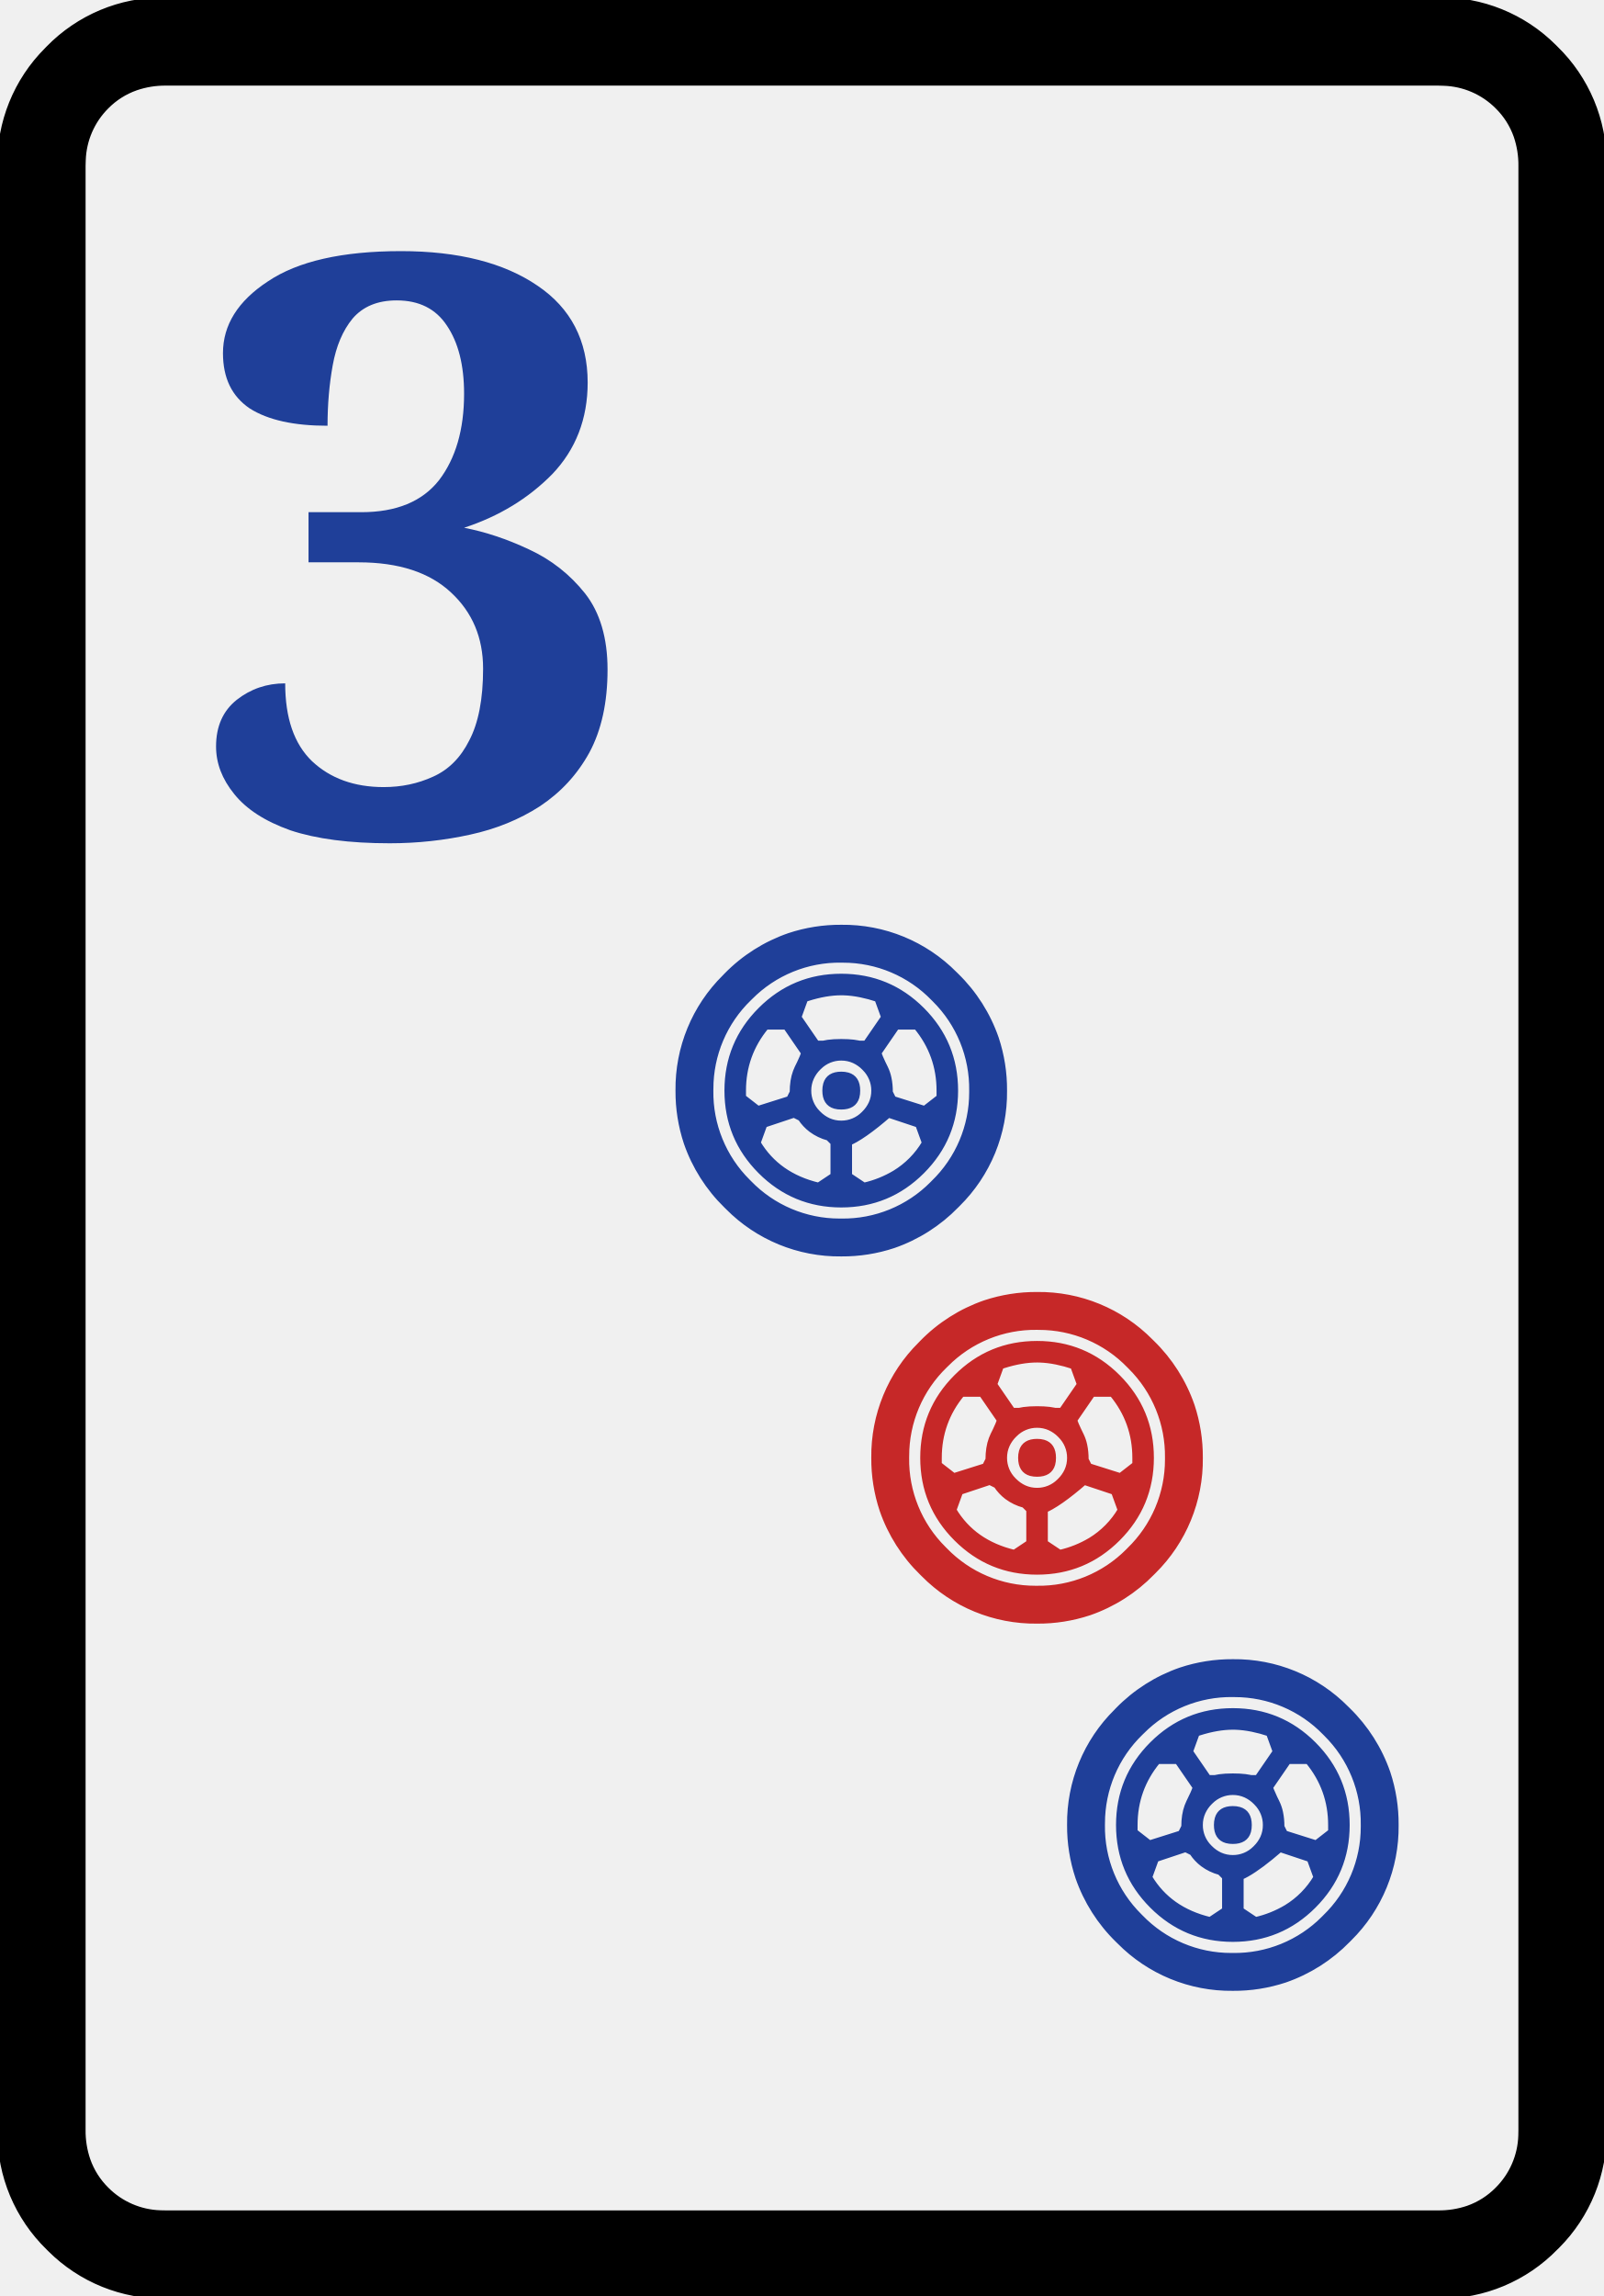
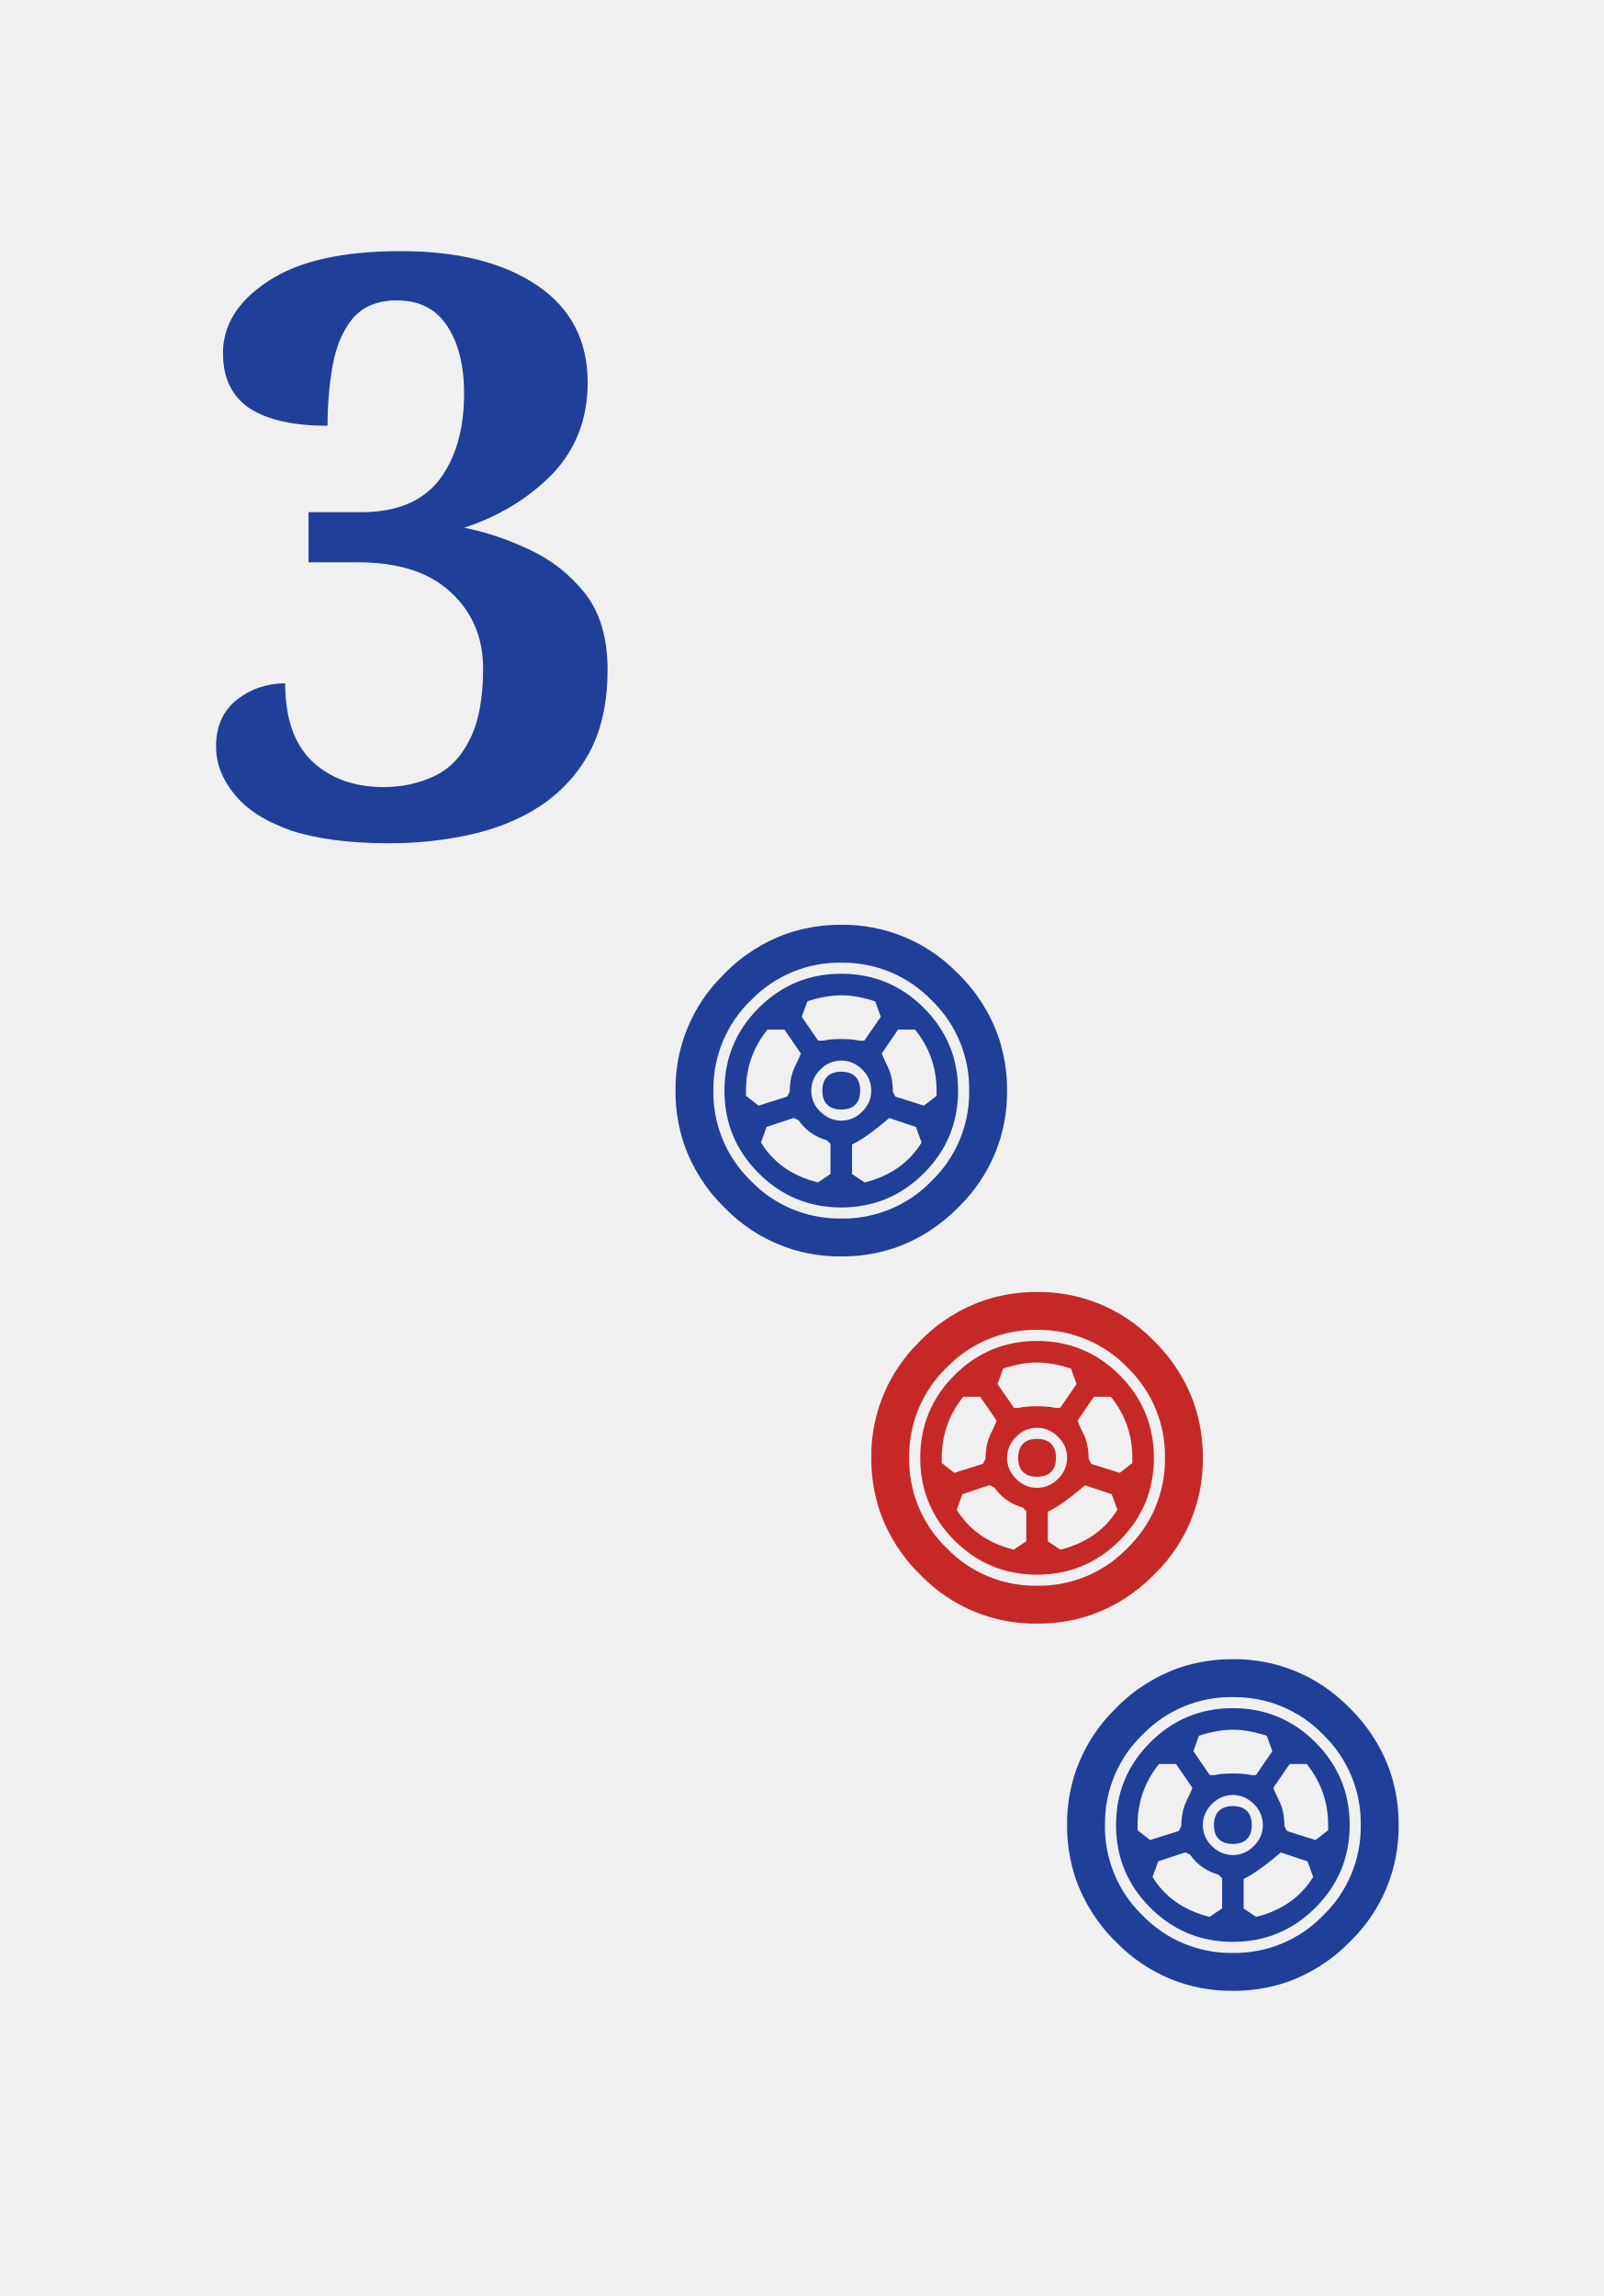
<svg xmlns="http://www.w3.org/2000/svg" width="58" height="83" viewBox="0 0 29 41.5">
-   <g id="svgGroup" stroke-linecap="round" fill-rule="evenodd" font-size="9pt" stroke="#000" stroke-width="0.05mm" fill="#000" style="stroke:#000;stroke-width:0.05mm;fill:#000">
-     <path d="M 0 38.5 L 0 3 A 2.89 2.89 0 0 1 0.848 0.903 A 3.442 3.442 0 0 1 0.875 0.875 A 2.889 2.889 0 0 1 2.961 0.001 A 3.547 3.547 0 0 1 3 0 L 26 0 A 2.89 2.89 0 0 1 28.098 0.848 A 3.442 3.442 0 0 1 28.125 0.875 A 2.889 2.889 0 0 1 29 2.961 A 3.547 3.547 0 0 1 29 3 L 29 38.5 A 2.89 2.89 0 0 1 28.153 40.598 A 3.442 3.442 0 0 1 28.125 40.625 A 2.889 2.889 0 0 1 26.039 41.5 A 3.547 3.547 0 0 1 26 41.5 L 3 41.5 A 2.89 2.89 0 0 1 0.903 40.653 A 3.442 3.442 0 0 1 0.875 40.625 A 2.889 2.889 0 0 1 0.001 38.539 A 3.547 3.547 0 0 1 0 38.5 Z M 3 40 L 26 40 A 1.628 1.628 0 0 0 26.542 39.914 A 1.403 1.403 0 0 0 27.075 39.575 A 1.436 1.436 0 0 0 27.498 38.602 A 1.91 1.91 0 0 0 27.5 38.5 L 27.5 3 A 1.628 1.628 0 0 0 27.414 2.459 A 1.403 1.403 0 0 0 27.075 1.925 A 1.436 1.436 0 0 0 26.102 1.503 A 1.91 1.91 0 0 0 26 1.5 L 3 1.5 A 1.628 1.628 0 0 0 2.459 1.587 A 1.403 1.403 0 0 0 1.925 1.925 A 1.436 1.436 0 0 0 1.503 2.899 A 1.91 1.91 0 0 0 1.5 3 L 1.5 38.5 A 1.628 1.628 0 0 0 1.587 39.042 A 1.403 1.403 0 0 0 1.925 39.575 A 1.436 1.436 0 0 0 2.899 39.998 A 1.91 1.91 0 0 0 3 40 Z" vector-effect="non-scaling-stroke" />
-   </g>
  <text x="3.5" y="15.1" font-family="'Noto Serif', 'Noto Serif JP', 'Yu Mincho', 'Hiragino Mincho ProN', Georgia, serif" font-size="14.6" font-weight="700" fill="#1f3f99">3</text>
  <svg x="10.8" y="15.9" width="15.9" height="20.9" viewBox="2.510 3.038 23.980 35.425" overflow="visible" preserveAspectRatio="xMidYMid meet">
    <defs>
      <mask id="base" maskUnits="userSpaceOnUse" x="0" y="0" width="29.0" height="41.5">
        <rect x="0" y="0" width="29.0" height="41.5" fill="#fff" stroke="none" />
        <circle cx="14.5" cy="20.75" r="5.4" fill="#000" stroke="none" />
      </mask>
      <mask id="accent-0" maskUnits="userSpaceOnUse" x="0" y="0" width="29.0" height="41.5">
        <circle cx="14.5" cy="20.75" r="5.4" fill="#fff" stroke="none" />
      </mask>
    </defs>
    <g id="svgGroup" stroke-linecap="round" fill-rule="evenodd" font-size="9pt" stroke="#000" stroke-width="0.05mm" fill="#000" style="stroke:#000;stroke-width:0.05mm;fill:#000">
      <path d="M 5.022 13.071 A 4.803 4.803 0 0 0 8.5 14.5 A 4.973 4.973 0 0 0 10.1 14.248 A 4.942 4.942 0 0 0 12.025 13.025 A 5.962 5.962 0 0 0 12.071 12.979 A 4.803 4.803 0 0 0 13.5 9.5 A 4.973 4.973 0 0 0 13.248 7.901 A 4.942 4.942 0 0 0 12.025 5.975 A 5.962 5.962 0 0 0 11.979 5.93 A 4.803 4.803 0 0 0 8.5 4.5 A 4.973 4.973 0 0 0 6.901 4.753 A 4.942 4.942 0 0 0 4.975 5.975 A 5.962 5.962 0 0 0 4.93 6.022 A 4.803 4.803 0 0 0 3.5 9.5 A 4.973 4.973 0 0 0 3.753 11.1 A 4.942 4.942 0 0 0 4.975 13.025 A 5.962 5.962 0 0 0 5.022 13.071 Z M 17.022 35.571 A 4.803 4.803 0 0 0 20.5 37 A 4.973 4.973 0 0 0 22.1 36.748 A 4.942 4.942 0 0 0 24.025 35.525 A 5.962 5.962 0 0 0 24.071 35.479 A 4.803 4.803 0 0 0 25.5 32 A 4.973 4.973 0 0 0 25.248 30.401 A 4.942 4.942 0 0 0 24.025 28.475 A 5.962 5.962 0 0 0 23.979 28.43 A 4.803 4.803 0 0 0 20.5 27 A 4.973 4.973 0 0 0 18.901 27.253 A 4.942 4.942 0 0 0 16.975 28.475 A 5.962 5.962 0 0 0 16.93 28.522 A 4.803 4.803 0 0 0 15.5 32 A 4.973 4.973 0 0 0 15.753 33.6 A 4.942 4.942 0 0 0 16.975 35.525 A 5.962 5.962 0 0 0 17.022 35.571 Z M 11.022 24.321 A 4.803 4.803 0 0 0 14.5 25.75 A 4.973 4.973 0 0 0 16.1 25.498 A 4.942 4.942 0 0 0 18.025 24.275 A 5.962 5.962 0 0 0 18.071 24.229 A 4.803 4.803 0 0 0 19.5 20.75 A 4.973 4.973 0 0 0 19.248 19.151 A 4.942 4.942 0 0 0 18.025 17.225 A 5.962 5.962 0 0 0 17.979 17.18 A 4.803 4.803 0 0 0 14.5 15.75 A 4.973 4.973 0 0 0 12.901 16.003 A 4.942 4.942 0 0 0 10.975 17.225 A 5.962 5.962 0 0 0 10.93 17.272 A 4.803 4.803 0 0 0 9.5 20.75 A 4.973 4.973 0 0 0 9.753 22.35 A 4.942 4.942 0 0 0 10.975 24.275 A 5.962 5.962 0 0 0 11.022 24.321 Z M 8.5 13.5 A 3.846 3.846 0 0 0 11.289 12.362 A 4.701 4.701 0 0 0 11.325 12.325 A 3.848 3.848 0 0 0 12.5 9.552 A 4.604 4.604 0 0 0 12.5 9.5 A 3.846 3.846 0 0 0 11.362 6.712 A 4.701 4.701 0 0 0 11.325 6.675 A 3.848 3.848 0 0 0 8.552 5.501 A 4.604 4.604 0 0 0 8.5 5.5 A 3.846 3.846 0 0 0 5.712 6.639 A 4.701 4.701 0 0 0 5.675 6.675 A 3.848 3.848 0 0 0 4.501 9.449 A 4.604 4.604 0 0 0 4.5 9.5 A 3.846 3.846 0 0 0 5.639 12.289 A 4.701 4.701 0 0 0 5.675 12.325 A 3.848 3.848 0 0 0 8.449 13.5 A 4.604 4.604 0 0 0 8.5 13.5 Z M 20.5 36 A 3.846 3.846 0 0 0 23.289 34.862 A 4.701 4.701 0 0 0 23.325 34.825 A 3.848 3.848 0 0 0 24.5 32.052 A 4.604 4.604 0 0 0 24.5 32 A 3.846 3.846 0 0 0 23.362 29.212 A 4.701 4.701 0 0 0 23.325 29.175 A 3.848 3.848 0 0 0 20.552 28.001 A 4.604 4.604 0 0 0 20.5 28 A 3.846 3.846 0 0 0 17.712 29.139 A 4.701 4.701 0 0 0 17.675 29.175 A 3.848 3.848 0 0 0 16.501 31.949 A 4.604 4.604 0 0 0 16.5 32 A 3.846 3.846 0 0 0 17.639 34.789 A 4.701 4.701 0 0 0 17.675 34.825 A 3.848 3.848 0 0 0 20.449 36 A 4.604 4.604 0 0 0 20.5 36 Z M 14.5 24.75 A 3.846 3.846 0 0 0 17.289 23.612 A 4.701 4.701 0 0 0 17.325 23.575 A 3.848 3.848 0 0 0 18.5 20.802 A 4.604 4.604 0 0 0 18.5 20.75 A 3.846 3.846 0 0 0 17.362 17.962 A 4.701 4.701 0 0 0 17.325 17.925 A 3.848 3.848 0 0 0 14.552 16.751 A 4.604 4.604 0 0 0 14.5 16.75 A 3.846 3.846 0 0 0 11.712 17.889 A 4.701 4.701 0 0 0 11.675 17.925 A 3.848 3.848 0 0 0 10.501 20.699 A 4.604 4.604 0 0 0 10.5 20.75 A 3.846 3.846 0 0 0 11.639 23.539 A 4.701 4.701 0 0 0 11.675 23.575 A 3.848 3.848 0 0 0 14.449 24.75 A 4.604 4.604 0 0 0 14.5 24.75 Z M 20.5 35.5 Q 19.05 35.5 18.025 34.475 Q 17 33.45 17 32 Q 17 30.55 18.025 29.525 Q 19.05 28.5 20.5 28.5 Q 21.95 28.5 22.975 29.525 Q 24 30.55 24 32 Q 24 33.45 22.975 34.475 Q 21.95 35.5 20.5 35.5 Z M 8.5 13 Q 7.05 13 6.025 11.975 Q 5 10.95 5 9.5 Q 5 8.05 6.025 7.025 Q 7.05 6 8.5 6 Q 9.95 6 10.975 7.025 Q 12 8.05 12 9.5 Q 12 10.95 10.975 11.975 Q 9.95 13 8.5 13 Z M 14.5 24.25 Q 13.05 24.25 12.025 23.225 Q 11 22.2 11 20.75 Q 11 19.3 12.025 18.275 Q 13.05 17.25 14.5 17.25 Q 15.95 17.25 16.975 18.275 Q 18 19.3 18 20.75 Q 18 22.2 16.975 23.225 Q 15.95 24.25 14.5 24.25 Z M 11.05 10.05 L 11.5 9.7 L 11.5 9.5 Q 11.5 8.4 10.8 7.55 L 10.2 7.55 L 9.65 8.35 Q 9.688 8.464 9.784 8.665 A 8.241 8.241 0 0 0 9.85 8.8 A 1.322 1.322 0 0 1 9.958 9.115 Q 10 9.311 10 9.55 L 10.1 9.75 L 11.05 10.05 Z M 17.05 21.3 L 17.5 20.95 L 17.5 20.75 Q 17.5 19.65 16.8 18.8 L 16.2 18.8 L 15.65 19.6 Q 15.688 19.714 15.784 19.915 A 8.241 8.241 0 0 0 15.85 20.05 A 1.322 1.322 0 0 1 15.958 20.365 Q 16 20.561 16 20.8 L 16.1 21 L 17.05 21.3 Z M 23.05 32.55 L 23.5 32.2 L 23.5 32 Q 23.5 30.9 22.8 30.05 L 22.2 30.05 L 21.65 30.85 A 1.548 1.548 0 0 0 21.682 30.935 Q 21.72 31.03 21.784 31.165 A 8.241 8.241 0 0 0 21.85 31.3 A 1.322 1.322 0 0 1 21.958 31.615 Q 22 31.811 22 32.05 L 22.1 32.25 L 23.05 32.55 Z M 17.95 32.55 L 18.9 32.25 L 19 32.05 Q 19 31.688 19.098 31.423 A 1.192 1.192 0 0 1 19.15 31.3 Q 19.3 31 19.35 30.85 L 18.8 30.05 L 18.2 30.05 Q 17.5 30.9 17.5 32 L 17.5 32.2 L 17.95 32.55 Z M 5.95 10.05 L 6.9 9.75 L 7 9.55 Q 7 9.188 7.098 8.923 A 1.192 1.192 0 0 1 7.15 8.8 A 8.17 8.17 0 0 0 7.219 8.66 Q 7.313 8.463 7.35 8.35 L 6.8 7.55 L 6.2 7.55 Q 5.5 8.4 5.5 9.5 L 5.5 9.7 L 5.95 10.05 Z M 11.95 21.3 L 12.9 21 L 13 20.8 Q 13 20.438 13.098 20.173 A 1.192 1.192 0 0 1 13.15 20.05 A 8.17 8.17 0 0 0 13.219 19.91 Q 13.313 19.713 13.35 19.6 L 12.8 18.8 L 12.2 18.8 Q 11.5 19.65 11.5 20.75 L 11.5 20.95 L 11.95 21.3 Z M 7.8 12.4 L 8.25 12.1 L 8.25 11.1 L 8.1 10.95 A 1.523 1.523 0 0 1 7.574 10.697 A 1.42 1.42 0 0 1 7.25 10.35 L 7.05 10.25 L 6.15 10.55 L 5.95 11.1 Q 6.55 12.1 7.8 12.4 Z M 13.8 23.65 L 14.25 23.35 L 14.25 22.35 L 14.1 22.2 A 1.523 1.523 0 0 1 13.574 21.947 A 1.42 1.42 0 0 1 13.25 21.6 L 13.05 21.5 L 12.15 21.8 L 11.95 22.35 Q 12.55 23.35 13.8 23.65 Z M 19.8 34.9 L 20.25 34.6 L 20.25 33.6 L 20.1 33.45 A 1.523 1.523 0 0 1 19.574 33.197 A 1.42 1.42 0 0 1 19.25 32.85 L 19.05 32.75 L 18.15 33.05 L 17.95 33.6 Q 18.55 34.6 19.8 34.9 Z M 23.05 33.6 L 22.85 33.05 L 21.95 32.75 Q 21.345 33.275 20.935 33.507 A 2.173 2.173 0 0 1 20.75 33.6 L 20.75 34.6 L 21.2 34.9 A 3.243 3.243 0 0 0 22.139 34.523 A 2.674 2.674 0 0 0 23.05 33.6 Z M 17.05 22.35 L 16.85 21.8 L 15.95 21.5 A 11.185 11.185 0 0 1 15.594 21.797 Q 15.218 22.097 14.935 22.257 A 2.173 2.173 0 0 1 14.75 22.35 L 14.75 23.35 L 15.2 23.65 A 3.243 3.243 0 0 0 16.139 23.273 A 2.674 2.674 0 0 0 17.05 22.35 Z M 11.05 11.1 L 10.85 10.55 L 9.95 10.25 A 11.184 11.184 0 0 1 9.594 10.547 Q 9.218 10.847 8.935 11.007 A 2.173 2.173 0 0 1 8.75 11.1 L 8.75 12.1 L 9.2 12.4 A 3.243 3.243 0 0 0 10.139 12.023 A 2.674 2.674 0 0 0 11.05 11.1 Z M 13.75 19.3 L 13.95 19.3 A 1.342 1.342 0 0 1 14.09 19.274 Q 14.26 19.25 14.5 19.25 A 3.979 3.979 0 0 1 14.705 19.255 Q 14.891 19.265 15.021 19.293 A 1.074 1.074 0 0 1 15.05 19.3 L 15.25 19.3 L 15.8 18.5 L 15.6 17.95 A 4.296 4.296 0 0 0 15.095 17.814 Q 14.821 17.758 14.571 17.751 A 2.554 2.554 0 0 0 14.5 17.75 Q 14.032 17.75 13.475 17.926 A 4.943 4.943 0 0 0 13.4 17.95 L 13.2 18.5 L 13.75 19.3 Z M 7.75 8.05 L 7.95 8.05 A 1.342 1.342 0 0 1 8.09 8.024 Q 8.26 8 8.5 8 A 3.979 3.979 0 0 1 8.705 8.005 Q 8.891 8.015 9.021 8.043 A 1.074 1.074 0 0 1 9.05 8.05 L 9.25 8.05 L 9.8 7.25 L 9.6 6.7 A 4.296 4.296 0 0 0 9.095 6.564 Q 8.821 6.508 8.571 6.501 A 2.554 2.554 0 0 0 8.5 6.5 Q 8.032 6.5 7.475 6.676 A 4.943 4.943 0 0 0 7.4 6.7 L 7.2 7.25 L 7.75 8.05 Z M 19.75 30.55 L 19.95 30.55 A 1.342 1.342 0 0 1 20.09 30.524 Q 20.26 30.5 20.5 30.5 A 3.979 3.979 0 0 1 20.705 30.505 Q 20.891 30.515 21.021 30.543 A 1.074 1.074 0 0 1 21.05 30.55 L 21.25 30.55 L 21.8 29.75 L 21.6 29.2 A 4.296 4.296 0 0 0 21.095 29.064 Q 20.821 29.008 20.571 29.001 A 2.554 2.554 0 0 0 20.5 29 Q 20.032 29 19.475 29.176 A 4.943 4.943 0 0 0 19.4 29.2 L 19.2 29.75 L 19.75 30.55 Z M 8.5 10.5 A 0.954 0.954 0 0 0 9.181 10.219 A 1.253 1.253 0 0 0 9.2 10.2 A 1.045 1.045 0 0 0 9.418 9.892 A 0.94 0.94 0 0 0 9.5 9.5 A 0.954 0.954 0 0 0 9.219 8.82 A 1.253 1.253 0 0 0 9.2 8.8 A 1.045 1.045 0 0 0 8.892 8.583 A 0.94 0.94 0 0 0 8.5 8.5 A 0.954 0.954 0 0 0 7.82 8.781 A 1.253 1.253 0 0 0 7.8 8.8 A 1.045 1.045 0 0 0 7.583 9.109 A 0.94 0.94 0 0 0 7.5 9.5 A 0.954 0.954 0 0 0 7.781 10.181 A 1.253 1.253 0 0 0 7.8 10.2 A 1.045 1.045 0 0 0 8.109 10.418 A 0.94 0.94 0 0 0 8.5 10.5 Z M 14.5 21.75 A 0.954 0.954 0 0 0 15.181 21.469 A 1.253 1.253 0 0 0 15.2 21.45 A 1.045 1.045 0 0 0 15.418 21.142 A 0.94 0.94 0 0 0 15.5 20.75 A 0.954 0.954 0 0 0 15.219 20.07 A 1.253 1.253 0 0 0 15.2 20.05 A 1.045 1.045 0 0 0 14.892 19.833 A 0.94 0.94 0 0 0 14.5 19.75 A 0.954 0.954 0 0 0 13.82 20.031 A 1.253 1.253 0 0 0 13.8 20.05 A 1.045 1.045 0 0 0 13.583 20.359 A 0.94 0.94 0 0 0 13.5 20.75 A 0.954 0.954 0 0 0 13.781 21.431 A 1.253 1.253 0 0 0 13.8 21.45 A 1.045 1.045 0 0 0 14.109 21.668 A 0.94 0.94 0 0 0 14.5 21.75 Z M 20.5 33 A 0.954 0.954 0 0 0 21.181 32.719 A 1.253 1.253 0 0 0 21.2 32.7 A 1.045 1.045 0 0 0 21.418 32.392 A 0.94 0.94 0 0 0 21.5 32 A 0.954 0.954 0 0 0 21.219 31.32 A 1.253 1.253 0 0 0 21.2 31.3 A 1.045 1.045 0 0 0 20.892 31.083 A 0.94 0.94 0 0 0 20.5 31 A 0.954 0.954 0 0 0 19.82 31.281 A 1.253 1.253 0 0 0 19.8 31.3 A 1.045 1.045 0 0 0 19.583 31.609 A 0.94 0.94 0 0 0 19.5 32 A 0.954 0.954 0 0 0 19.781 32.681 A 1.253 1.253 0 0 0 19.8 32.7 A 1.045 1.045 0 0 0 20.109 32.918 A 0.94 0.94 0 0 0 20.5 33 Z M 8.303 9.976 A 0.72 0.72 0 0 0 8.5 10 Q 8.889 10 8.976 9.698 A 0.72 0.72 0 0 0 9 9.5 Q 9 9.112 8.698 9.025 A 0.72 0.72 0 0 0 8.5 9 Q 8.112 9 8.025 9.303 A 0.72 0.72 0 0 0 8 9.5 Q 8 9.889 8.303 9.976 Z M 14.303 21.226 A 0.72 0.72 0 0 0 14.5 21.25 Q 14.889 21.25 14.976 20.948 A 0.72 0.72 0 0 0 15 20.75 Q 15 20.362 14.698 20.275 A 0.72 0.72 0 0 0 14.5 20.25 Q 14.112 20.25 14.025 20.553 A 0.72 0.72 0 0 0 14 20.75 Q 14 21.139 14.303 21.226 Z M 20.303 32.476 A 0.72 0.72 0 0 0 20.5 32.5 Q 20.889 32.5 20.976 32.198 A 0.72 0.72 0 0 0 21 32 Q 21 31.612 20.698 31.525 A 0.72 0.72 0 0 0 20.5 31.5 Q 20.112 31.5 20.025 31.803 A 0.72 0.72 0 0 0 20 32 Q 20 32.389 20.303 32.476 Z" stroke="#1f3f99" fill="#1f3f99" style="stroke:#1f3f99;fill:#1f3f99" mask="url(#base)" vector-effect="non-scaling-stroke" />
      <path d="M 5.022 13.071 A 4.803 4.803 0 0 0 8.5 14.5 A 4.973 4.973 0 0 0 10.1 14.248 A 4.942 4.942 0 0 0 12.025 13.025 A 5.962 5.962 0 0 0 12.071 12.979 A 4.803 4.803 0 0 0 13.5 9.5 A 4.973 4.973 0 0 0 13.248 7.901 A 4.942 4.942 0 0 0 12.025 5.975 A 5.962 5.962 0 0 0 11.979 5.93 A 4.803 4.803 0 0 0 8.5 4.5 A 4.973 4.973 0 0 0 6.901 4.753 A 4.942 4.942 0 0 0 4.975 5.975 A 5.962 5.962 0 0 0 4.93 6.022 A 4.803 4.803 0 0 0 3.5 9.5 A 4.973 4.973 0 0 0 3.753 11.1 A 4.942 4.942 0 0 0 4.975 13.025 A 5.962 5.962 0 0 0 5.022 13.071 Z M 17.022 35.571 A 4.803 4.803 0 0 0 20.5 37 A 4.973 4.973 0 0 0 22.1 36.748 A 4.942 4.942 0 0 0 24.025 35.525 A 5.962 5.962 0 0 0 24.071 35.479 A 4.803 4.803 0 0 0 25.5 32 A 4.973 4.973 0 0 0 25.248 30.401 A 4.942 4.942 0 0 0 24.025 28.475 A 5.962 5.962 0 0 0 23.979 28.43 A 4.803 4.803 0 0 0 20.5 27 A 4.973 4.973 0 0 0 18.901 27.253 A 4.942 4.942 0 0 0 16.975 28.475 A 5.962 5.962 0 0 0 16.93 28.522 A 4.803 4.803 0 0 0 15.5 32 A 4.973 4.973 0 0 0 15.753 33.6 A 4.942 4.942 0 0 0 16.975 35.525 A 5.962 5.962 0 0 0 17.022 35.571 Z M 11.022 24.321 A 4.803 4.803 0 0 0 14.5 25.75 A 4.973 4.973 0 0 0 16.1 25.498 A 4.942 4.942 0 0 0 18.025 24.275 A 5.962 5.962 0 0 0 18.071 24.229 A 4.803 4.803 0 0 0 19.5 20.75 A 4.973 4.973 0 0 0 19.248 19.151 A 4.942 4.942 0 0 0 18.025 17.225 A 5.962 5.962 0 0 0 17.979 17.18 A 4.803 4.803 0 0 0 14.5 15.75 A 4.973 4.973 0 0 0 12.901 16.003 A 4.942 4.942 0 0 0 10.975 17.225 A 5.962 5.962 0 0 0 10.93 17.272 A 4.803 4.803 0 0 0 9.5 20.75 A 4.973 4.973 0 0 0 9.753 22.35 A 4.942 4.942 0 0 0 10.975 24.275 A 5.962 5.962 0 0 0 11.022 24.321 Z M 8.5 13.5 A 3.846 3.846 0 0 0 11.289 12.362 A 4.701 4.701 0 0 0 11.325 12.325 A 3.848 3.848 0 0 0 12.5 9.552 A 4.604 4.604 0 0 0 12.5 9.5 A 3.846 3.846 0 0 0 11.362 6.712 A 4.701 4.701 0 0 0 11.325 6.675 A 3.848 3.848 0 0 0 8.552 5.501 A 4.604 4.604 0 0 0 8.5 5.5 A 3.846 3.846 0 0 0 5.712 6.639 A 4.701 4.701 0 0 0 5.675 6.675 A 3.848 3.848 0 0 0 4.501 9.449 A 4.604 4.604 0 0 0 4.5 9.5 A 3.846 3.846 0 0 0 5.639 12.289 A 4.701 4.701 0 0 0 5.675 12.325 A 3.848 3.848 0 0 0 8.449 13.5 A 4.604 4.604 0 0 0 8.5 13.5 Z M 20.5 36 A 3.846 3.846 0 0 0 23.289 34.862 A 4.701 4.701 0 0 0 23.325 34.825 A 3.848 3.848 0 0 0 24.5 32.052 A 4.604 4.604 0 0 0 24.5 32 A 3.846 3.846 0 0 0 23.362 29.212 A 4.701 4.701 0 0 0 23.325 29.175 A 3.848 3.848 0 0 0 20.552 28.001 A 4.604 4.604 0 0 0 20.5 28 A 3.846 3.846 0 0 0 17.712 29.139 A 4.701 4.701 0 0 0 17.675 29.175 A 3.848 3.848 0 0 0 16.501 31.949 A 4.604 4.604 0 0 0 16.5 32 A 3.846 3.846 0 0 0 17.639 34.789 A 4.701 4.701 0 0 0 17.675 34.825 A 3.848 3.848 0 0 0 20.449 36 A 4.604 4.604 0 0 0 20.5 36 Z M 14.5 24.75 A 3.846 3.846 0 0 0 17.289 23.612 A 4.701 4.701 0 0 0 17.325 23.575 A 3.848 3.848 0 0 0 18.5 20.802 A 4.604 4.604 0 0 0 18.5 20.75 A 3.846 3.846 0 0 0 17.362 17.962 A 4.701 4.701 0 0 0 17.325 17.925 A 3.848 3.848 0 0 0 14.552 16.751 A 4.604 4.604 0 0 0 14.5 16.75 A 3.846 3.846 0 0 0 11.712 17.889 A 4.701 4.701 0 0 0 11.675 17.925 A 3.848 3.848 0 0 0 10.501 20.699 A 4.604 4.604 0 0 0 10.5 20.75 A 3.846 3.846 0 0 0 11.639 23.539 A 4.701 4.701 0 0 0 11.675 23.575 A 3.848 3.848 0 0 0 14.449 24.75 A 4.604 4.604 0 0 0 14.5 24.75 Z M 20.5 35.5 Q 19.05 35.5 18.025 34.475 Q 17 33.45 17 32 Q 17 30.55 18.025 29.525 Q 19.05 28.5 20.5 28.5 Q 21.95 28.5 22.975 29.525 Q 24 30.55 24 32 Q 24 33.45 22.975 34.475 Q 21.95 35.5 20.5 35.5 Z M 8.5 13 Q 7.05 13 6.025 11.975 Q 5 10.95 5 9.5 Q 5 8.05 6.025 7.025 Q 7.05 6 8.5 6 Q 9.95 6 10.975 7.025 Q 12 8.05 12 9.5 Q 12 10.95 10.975 11.975 Q 9.95 13 8.5 13 Z M 14.5 24.25 Q 13.05 24.25 12.025 23.225 Q 11 22.2 11 20.75 Q 11 19.3 12.025 18.275 Q 13.05 17.25 14.5 17.25 Q 15.95 17.25 16.975 18.275 Q 18 19.3 18 20.75 Q 18 22.2 16.975 23.225 Q 15.95 24.25 14.5 24.25 Z M 11.05 10.05 L 11.5 9.7 L 11.5 9.5 Q 11.5 8.4 10.8 7.55 L 10.2 7.55 L 9.65 8.35 Q 9.688 8.464 9.784 8.665 A 8.241 8.241 0 0 0 9.85 8.8 A 1.322 1.322 0 0 1 9.958 9.115 Q 10 9.311 10 9.55 L 10.1 9.75 L 11.05 10.05 Z M 17.05 21.3 L 17.5 20.95 L 17.5 20.75 Q 17.5 19.65 16.8 18.8 L 16.2 18.8 L 15.65 19.6 Q 15.688 19.714 15.784 19.915 A 8.241 8.241 0 0 0 15.85 20.05 A 1.322 1.322 0 0 1 15.958 20.365 Q 16 20.561 16 20.8 L 16.1 21 L 17.05 21.3 Z M 23.05 32.55 L 23.5 32.2 L 23.5 32 Q 23.5 30.9 22.8 30.05 L 22.2 30.05 L 21.65 30.85 A 1.548 1.548 0 0 0 21.682 30.935 Q 21.72 31.03 21.784 31.165 A 8.241 8.241 0 0 0 21.85 31.3 A 1.322 1.322 0 0 1 21.958 31.615 Q 22 31.811 22 32.05 L 22.1 32.25 L 23.05 32.55 Z M 17.95 32.55 L 18.9 32.25 L 19 32.05 Q 19 31.688 19.098 31.423 A 1.192 1.192 0 0 1 19.15 31.3 Q 19.3 31 19.35 30.85 L 18.8 30.05 L 18.2 30.05 Q 17.5 30.9 17.5 32 L 17.5 32.2 L 17.95 32.55 Z M 5.95 10.05 L 6.9 9.75 L 7 9.55 Q 7 9.188 7.098 8.923 A 1.192 1.192 0 0 1 7.15 8.8 A 8.17 8.17 0 0 0 7.219 8.66 Q 7.313 8.463 7.35 8.35 L 6.8 7.55 L 6.2 7.55 Q 5.5 8.4 5.5 9.5 L 5.5 9.7 L 5.95 10.05 Z M 11.95 21.3 L 12.9 21 L 13 20.8 Q 13 20.438 13.098 20.173 A 1.192 1.192 0 0 1 13.15 20.05 A 8.17 8.17 0 0 0 13.219 19.91 Q 13.313 19.713 13.35 19.6 L 12.8 18.8 L 12.2 18.8 Q 11.5 19.65 11.5 20.75 L 11.5 20.95 L 11.95 21.3 Z M 7.8 12.4 L 8.25 12.1 L 8.25 11.1 L 8.1 10.95 A 1.523 1.523 0 0 1 7.574 10.697 A 1.42 1.42 0 0 1 7.25 10.35 L 7.05 10.25 L 6.15 10.55 L 5.95 11.1 Q 6.55 12.1 7.8 12.4 Z M 13.8 23.65 L 14.25 23.35 L 14.25 22.35 L 14.1 22.2 A 1.523 1.523 0 0 1 13.574 21.947 A 1.42 1.42 0 0 1 13.25 21.6 L 13.05 21.5 L 12.15 21.8 L 11.95 22.35 Q 12.55 23.35 13.8 23.65 Z M 19.8 34.9 L 20.25 34.6 L 20.25 33.6 L 20.1 33.45 A 1.523 1.523 0 0 1 19.574 33.197 A 1.42 1.42 0 0 1 19.25 32.85 L 19.05 32.75 L 18.15 33.05 L 17.95 33.6 Q 18.55 34.6 19.8 34.9 Z M 23.05 33.6 L 22.85 33.05 L 21.95 32.75 Q 21.345 33.275 20.935 33.507 A 2.173 2.173 0 0 1 20.75 33.6 L 20.75 34.6 L 21.2 34.9 A 3.243 3.243 0 0 0 22.139 34.523 A 2.674 2.674 0 0 0 23.05 33.6 Z M 17.05 22.35 L 16.85 21.8 L 15.95 21.5 A 11.185 11.185 0 0 1 15.594 21.797 Q 15.218 22.097 14.935 22.257 A 2.173 2.173 0 0 1 14.75 22.35 L 14.75 23.35 L 15.2 23.65 A 3.243 3.243 0 0 0 16.139 23.273 A 2.674 2.674 0 0 0 17.05 22.35 Z M 11.05 11.1 L 10.85 10.55 L 9.95 10.25 A 11.184 11.184 0 0 1 9.594 10.547 Q 9.218 10.847 8.935 11.007 A 2.173 2.173 0 0 1 8.75 11.1 L 8.75 12.1 L 9.2 12.4 A 3.243 3.243 0 0 0 10.139 12.023 A 2.674 2.674 0 0 0 11.05 11.1 Z M 13.75 19.3 L 13.95 19.3 A 1.342 1.342 0 0 1 14.09 19.274 Q 14.26 19.25 14.5 19.25 A 3.979 3.979 0 0 1 14.705 19.255 Q 14.891 19.265 15.021 19.293 A 1.074 1.074 0 0 1 15.05 19.3 L 15.25 19.3 L 15.8 18.5 L 15.6 17.95 A 4.296 4.296 0 0 0 15.095 17.814 Q 14.821 17.758 14.571 17.751 A 2.554 2.554 0 0 0 14.5 17.75 Q 14.032 17.75 13.475 17.926 A 4.943 4.943 0 0 0 13.4 17.95 L 13.2 18.5 L 13.75 19.3 Z M 7.75 8.05 L 7.95 8.05 A 1.342 1.342 0 0 1 8.09 8.024 Q 8.26 8 8.5 8 A 3.979 3.979 0 0 1 8.705 8.005 Q 8.891 8.015 9.021 8.043 A 1.074 1.074 0 0 1 9.05 8.05 L 9.25 8.05 L 9.8 7.25 L 9.6 6.7 A 4.296 4.296 0 0 0 9.095 6.564 Q 8.821 6.508 8.571 6.501 A 2.554 2.554 0 0 0 8.5 6.5 Q 8.032 6.5 7.475 6.676 A 4.943 4.943 0 0 0 7.4 6.7 L 7.2 7.25 L 7.75 8.05 Z M 19.75 30.55 L 19.95 30.55 A 1.342 1.342 0 0 1 20.09 30.524 Q 20.26 30.5 20.5 30.5 A 3.979 3.979 0 0 1 20.705 30.505 Q 20.891 30.515 21.021 30.543 A 1.074 1.074 0 0 1 21.05 30.55 L 21.25 30.55 L 21.8 29.75 L 21.6 29.2 A 4.296 4.296 0 0 0 21.095 29.064 Q 20.821 29.008 20.571 29.001 A 2.554 2.554 0 0 0 20.5 29 Q 20.032 29 19.475 29.176 A 4.943 4.943 0 0 0 19.4 29.2 L 19.2 29.75 L 19.75 30.55 Z M 8.5 10.5 A 0.954 0.954 0 0 0 9.181 10.219 A 1.253 1.253 0 0 0 9.2 10.2 A 1.045 1.045 0 0 0 9.418 9.892 A 0.94 0.94 0 0 0 9.5 9.5 A 0.954 0.954 0 0 0 9.219 8.82 A 1.253 1.253 0 0 0 9.2 8.8 A 1.045 1.045 0 0 0 8.892 8.583 A 0.94 0.94 0 0 0 8.5 8.5 A 0.954 0.954 0 0 0 7.82 8.781 A 1.253 1.253 0 0 0 7.8 8.8 A 1.045 1.045 0 0 0 7.583 9.109 A 0.94 0.94 0 0 0 7.5 9.5 A 0.954 0.954 0 0 0 7.781 10.181 A 1.253 1.253 0 0 0 7.8 10.2 A 1.045 1.045 0 0 0 8.109 10.418 A 0.94 0.94 0 0 0 8.5 10.5 Z M 14.5 21.75 A 0.954 0.954 0 0 0 15.181 21.469 A 1.253 1.253 0 0 0 15.2 21.45 A 1.045 1.045 0 0 0 15.418 21.142 A 0.94 0.94 0 0 0 15.5 20.75 A 0.954 0.954 0 0 0 15.219 20.07 A 1.253 1.253 0 0 0 15.2 20.05 A 1.045 1.045 0 0 0 14.892 19.833 A 0.94 0.94 0 0 0 14.5 19.75 A 0.954 0.954 0 0 0 13.82 20.031 A 1.253 1.253 0 0 0 13.8 20.05 A 1.045 1.045 0 0 0 13.583 20.359 A 0.94 0.94 0 0 0 13.5 20.75 A 0.954 0.954 0 0 0 13.781 21.431 A 1.253 1.253 0 0 0 13.8 21.45 A 1.045 1.045 0 0 0 14.109 21.668 A 0.94 0.94 0 0 0 14.5 21.75 Z M 20.5 33 A 0.954 0.954 0 0 0 21.181 32.719 A 1.253 1.253 0 0 0 21.2 32.7 A 1.045 1.045 0 0 0 21.418 32.392 A 0.94 0.94 0 0 0 21.5 32 A 0.954 0.954 0 0 0 21.219 31.32 A 1.253 1.253 0 0 0 21.2 31.3 A 1.045 1.045 0 0 0 20.892 31.083 A 0.94 0.94 0 0 0 20.5 31 A 0.954 0.954 0 0 0 19.82 31.281 A 1.253 1.253 0 0 0 19.8 31.3 A 1.045 1.045 0 0 0 19.583 31.609 A 0.94 0.94 0 0 0 19.5 32 A 0.954 0.954 0 0 0 19.781 32.681 A 1.253 1.253 0 0 0 19.8 32.7 A 1.045 1.045 0 0 0 20.109 32.918 A 0.94 0.94 0 0 0 20.5 33 Z M 8.303 9.976 A 0.72 0.72 0 0 0 8.5 10 Q 8.889 10 8.976 9.698 A 0.72 0.72 0 0 0 9 9.5 Q 9 9.112 8.698 9.025 A 0.72 0.72 0 0 0 8.5 9 Q 8.112 9 8.025 9.303 A 0.72 0.72 0 0 0 8 9.5 Q 8 9.889 8.303 9.976 Z M 14.303 21.226 A 0.72 0.72 0 0 0 14.5 21.25 Q 14.889 21.25 14.976 20.948 A 0.72 0.72 0 0 0 15 20.75 Q 15 20.362 14.698 20.275 A 0.72 0.72 0 0 0 14.5 20.25 Q 14.112 20.25 14.025 20.553 A 0.72 0.72 0 0 0 14 20.75 Q 14 21.139 14.303 21.226 Z M 20.303 32.476 A 0.72 0.72 0 0 0 20.5 32.5 Q 20.889 32.5 20.976 32.198 A 0.72 0.72 0 0 0 21 32 Q 21 31.612 20.698 31.525 A 0.72 0.72 0 0 0 20.5 31.5 Q 20.112 31.5 20.025 31.803 A 0.72 0.72 0 0 0 20 32 Q 20 32.389 20.303 32.476 Z" stroke="#c62828" fill="#c62828" style="stroke:#c62828;fill:#c62828" mask="url(#accent-0)" vector-effect="non-scaling-stroke" />
    </g>
  </svg>
</svg>
